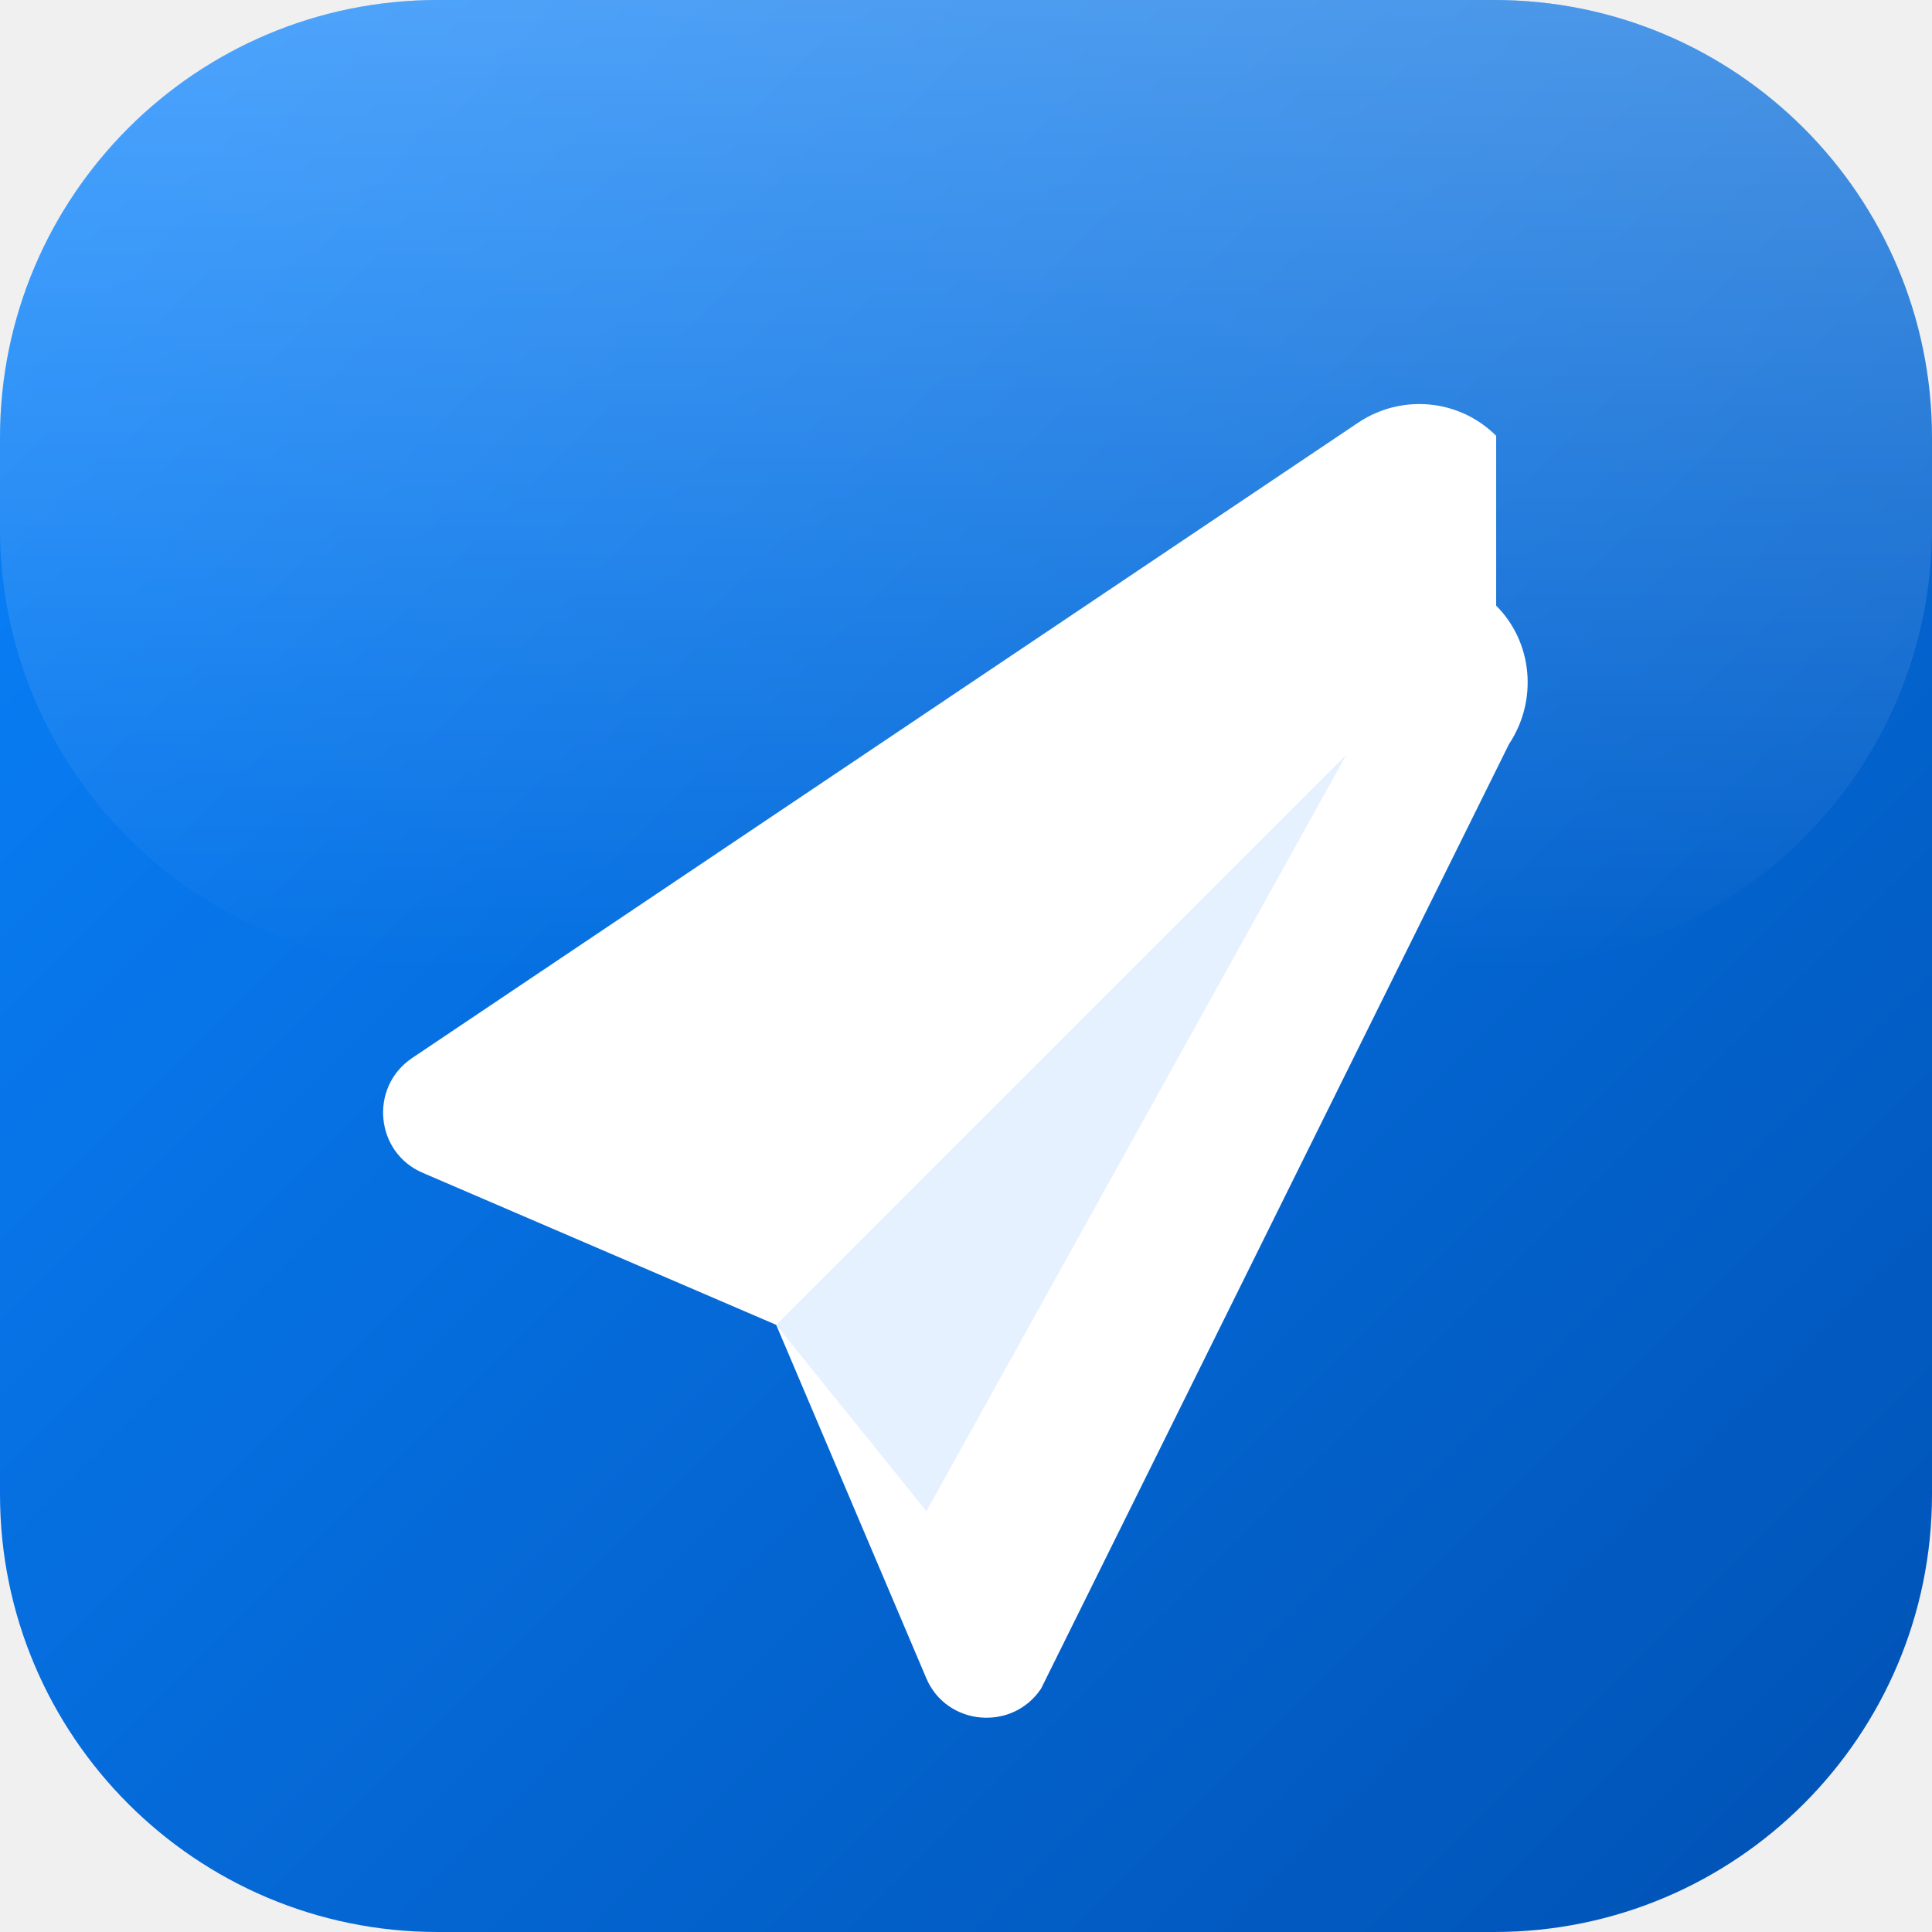
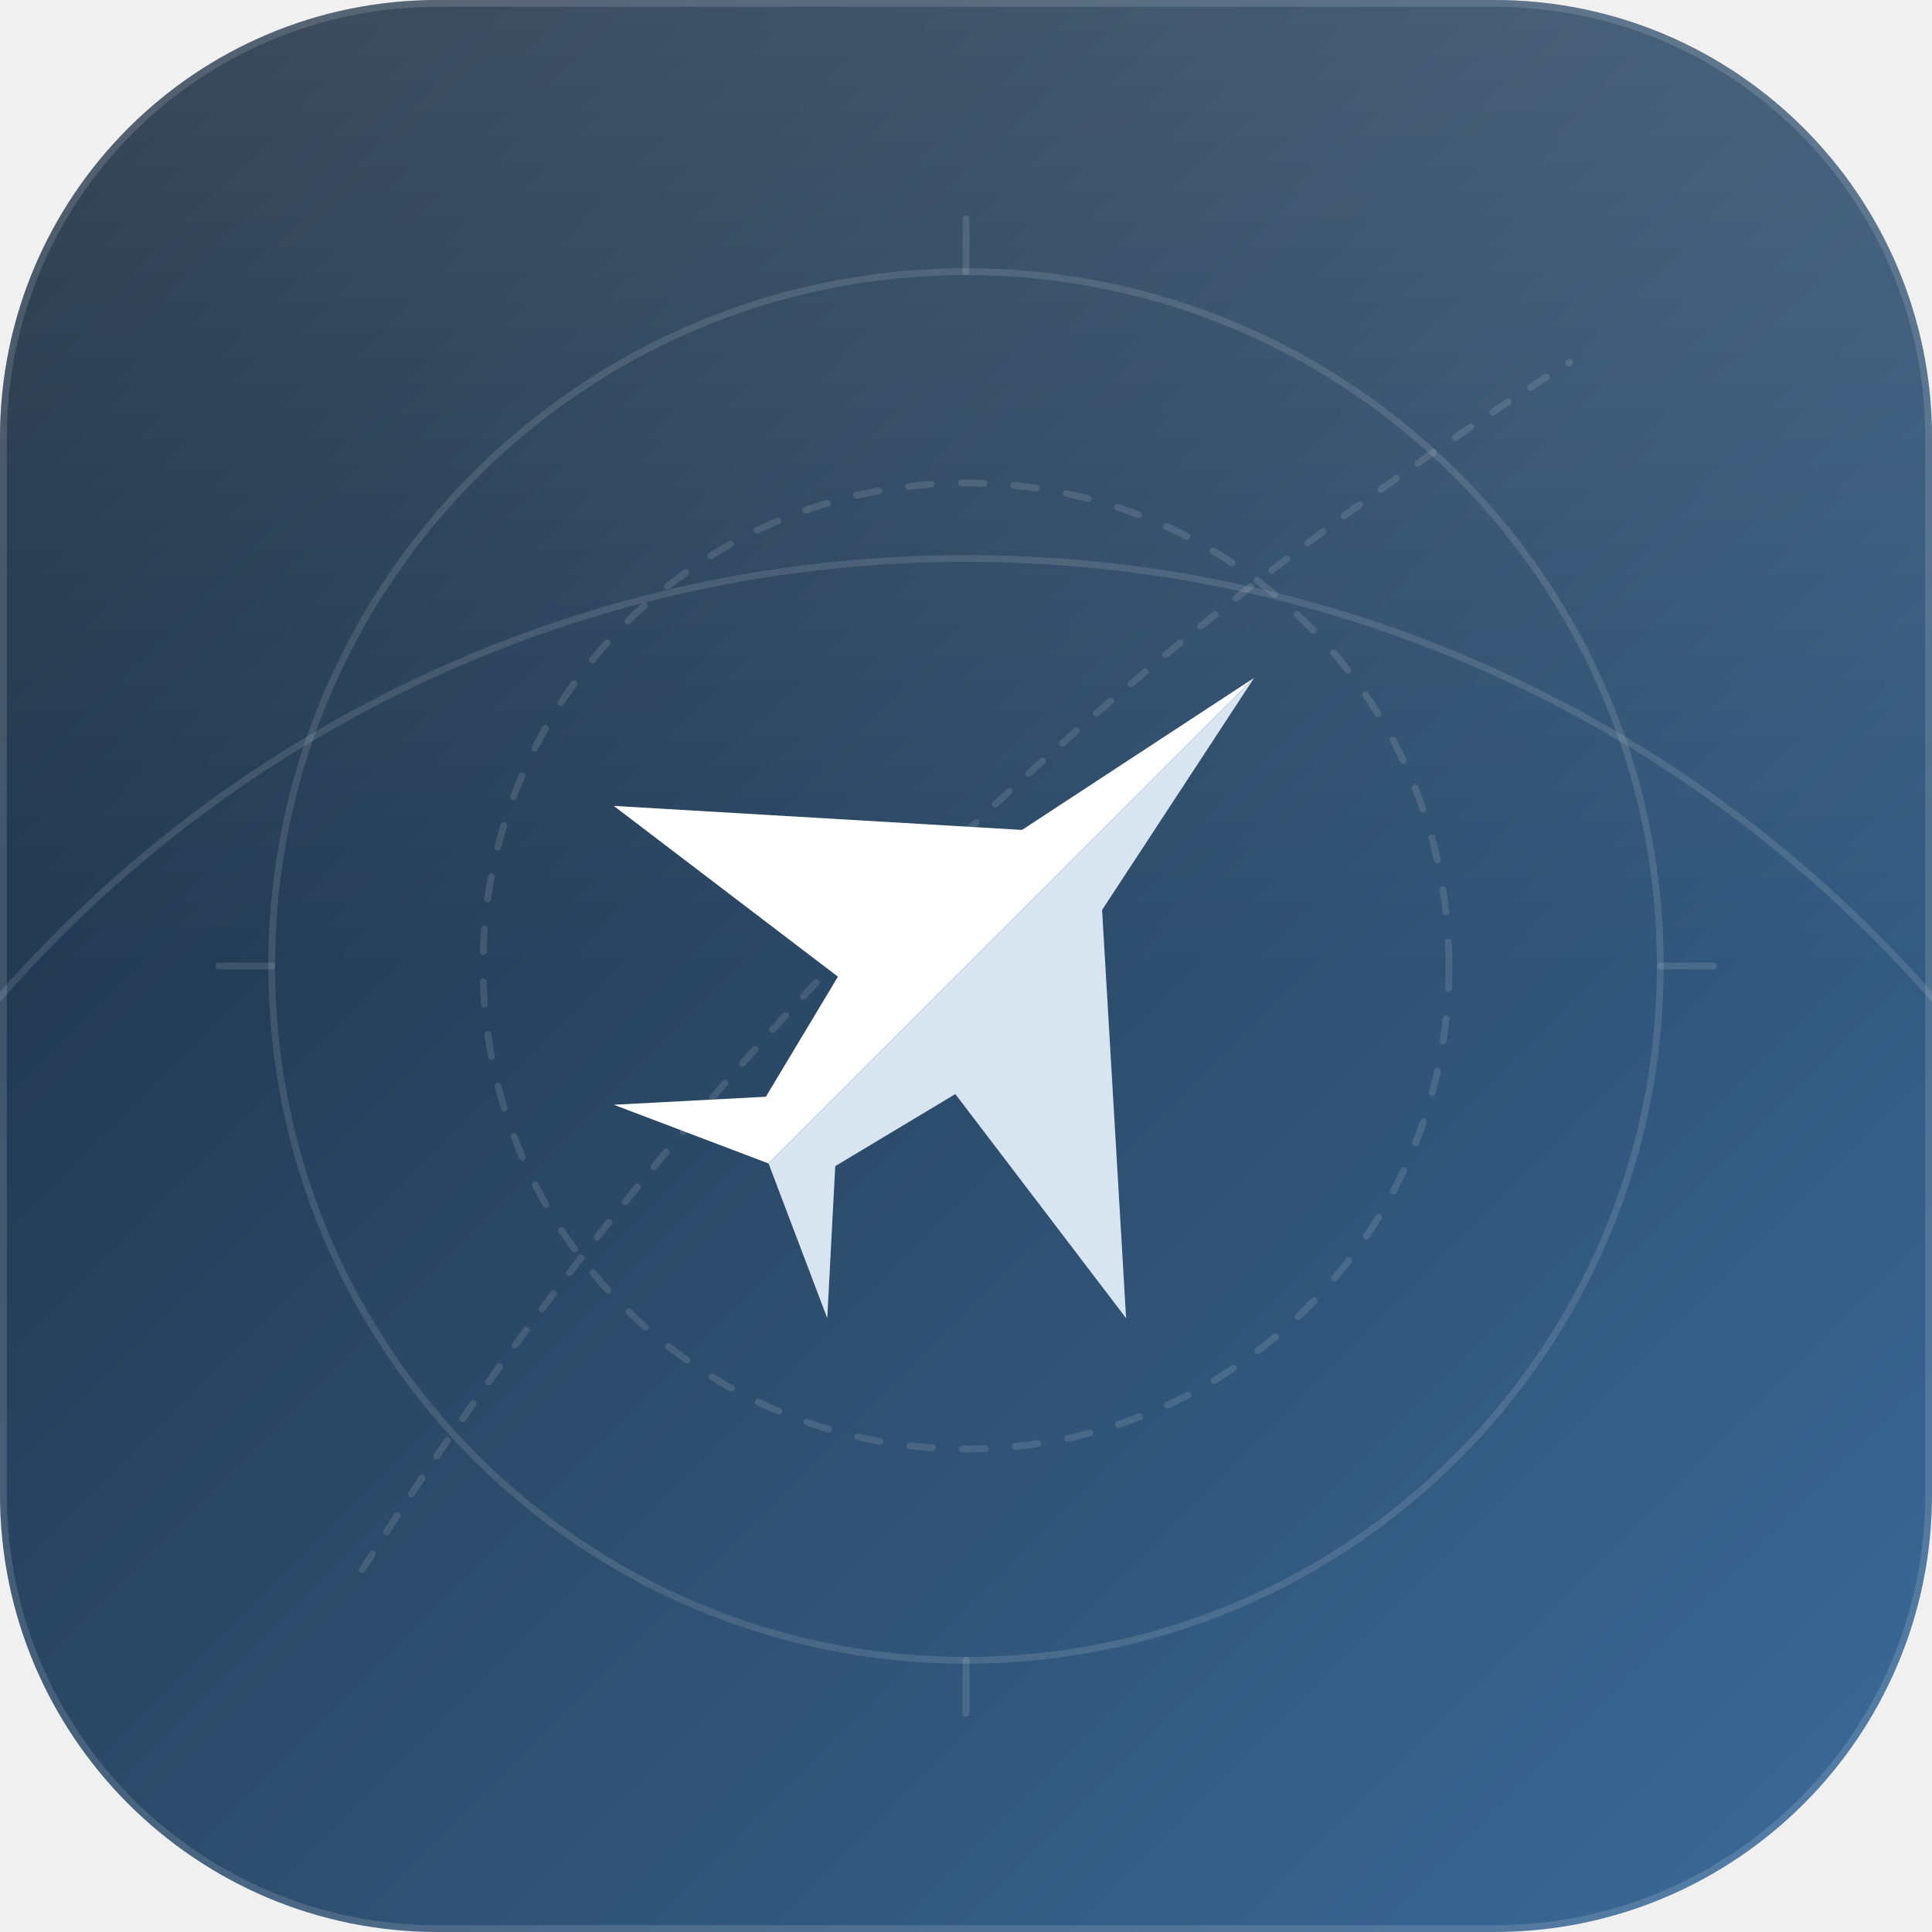
<svg xmlns="http://www.w3.org/2000/svg" viewBox="0 0 512 512" role="img" aria-label="Go Travel">
  <defs>
    <linearGradient id="bg" x1="0" y1="0" x2="1" y2="1">
-       <stop offset="0%" stop-color="#0A84FF" />
-       <stop offset="100%" stop-color="#0051B3" />
+       <stop offset="0%" stop-color="#18283A" />
+       <stop offset="55%" stop-color="#2E4E6E" />
+       <stop offset="100%" stop-color="#3B6B9B" />
    </linearGradient>
    <linearGradient id="shine" x1="0" y1="0" x2="0" y2="1">
-       <stop offset="0%" stop-color="#FFFFFF" stop-opacity="0.28" />
+       <stop offset="0%" stop-color="#FFFFFF" stop-opacity="0.14" />
      <stop offset="100%" stop-color="#FFFFFF" stop-opacity="0" />
    </linearGradient>
+     <clipPath id="iconClip">
+       <rect width="512" height="512" rx="116" />
+     </clipPath>
  </defs>
-   <rect width="512" height="512" rx="116" fill="url(#bg)" />
-   <rect width="512" height="256" rx="116" fill="url(#shine)" />
-   <path d="M396.5 115.5c-9.8-9.8-25.2-11.2-36.7-3.4L109.2 280.4c-11.4 7.7-9.8 25 2.8 30.4l93.7 40.3 39.8 93.7c5.4 12.6 22.8 14.1 30.4 2.7l124-250.3c7.7-11.6 6.3-27-3.4-36.7z" fill="#FFFFFF" />
-   <path d="M205.7 351.1l151.1-151.1-111.3 200.5z" fill="#DCEBFF" opacity="0.7" />
+   <g clip-path="url(#iconClip)">
+     <rect width="512" height="512" fill="url(#bg)" />
+     <rect width="512" height="256" fill="url(#shine)" />
+     <g fill="none" stroke="#FFFFFF" stroke-opacity="0.12" stroke-width="1.8" stroke-linecap="round">
+       <circle cx="256" cy="256" r="184" />
+       <circle cx="256" cy="256" r="128" stroke-dasharray="6 8" />
+       <circle cx="256" cy="488" r="340" />
+       <path d="M 96 416 Q 220 220 416 96" stroke-dasharray="5 7" />
+       <line x1="256" y1="58" x2="256" y2="72" />
+       <line x1="256" y1="440" x2="256" y2="454" />
+       <line x1="58" y1="256" x2="72" y2="256" />
+       <line x1="440" y1="256" x2="454" y2="256" />
+     </g>
+     <g transform="translate(256 256) rotate(45)">
+       <path d="M 0 -108 L -15 -36 L -96 36 L -22 26 L -13 62 L -40 92 L 0 74 Z" fill="#FFFFFF" />
+       <path d="M 0 -108 L 15 -36 L 96 36 L 22 26 L 13 62 L 40 92 L 0 74 Z" fill="#D8E4F0" />
+     </g>
+     <rect x="0.9" y="0.9" width="510.2" height="510.2" rx="115.1" fill="none" stroke="#FFFFFF" stroke-opacity="0.14" stroke-width="1.8" />
+   </g>
</svg>
